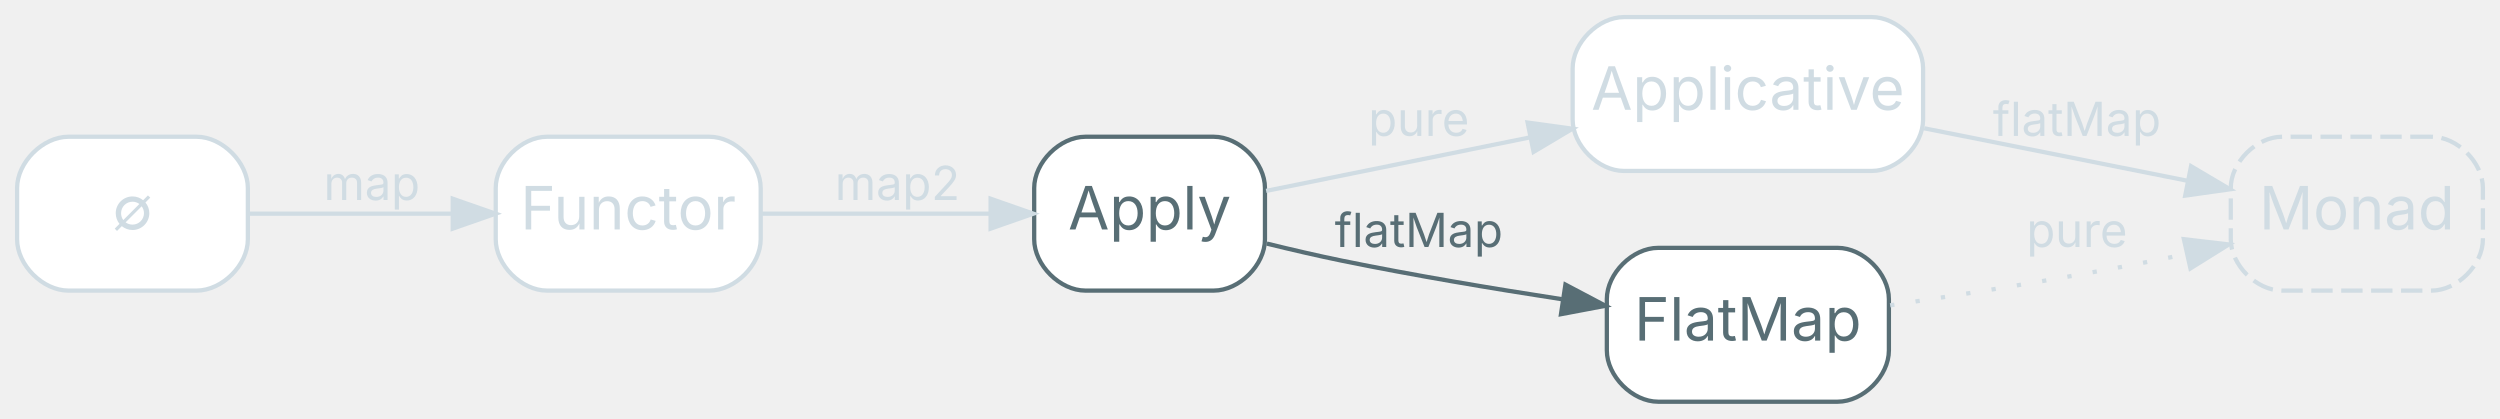
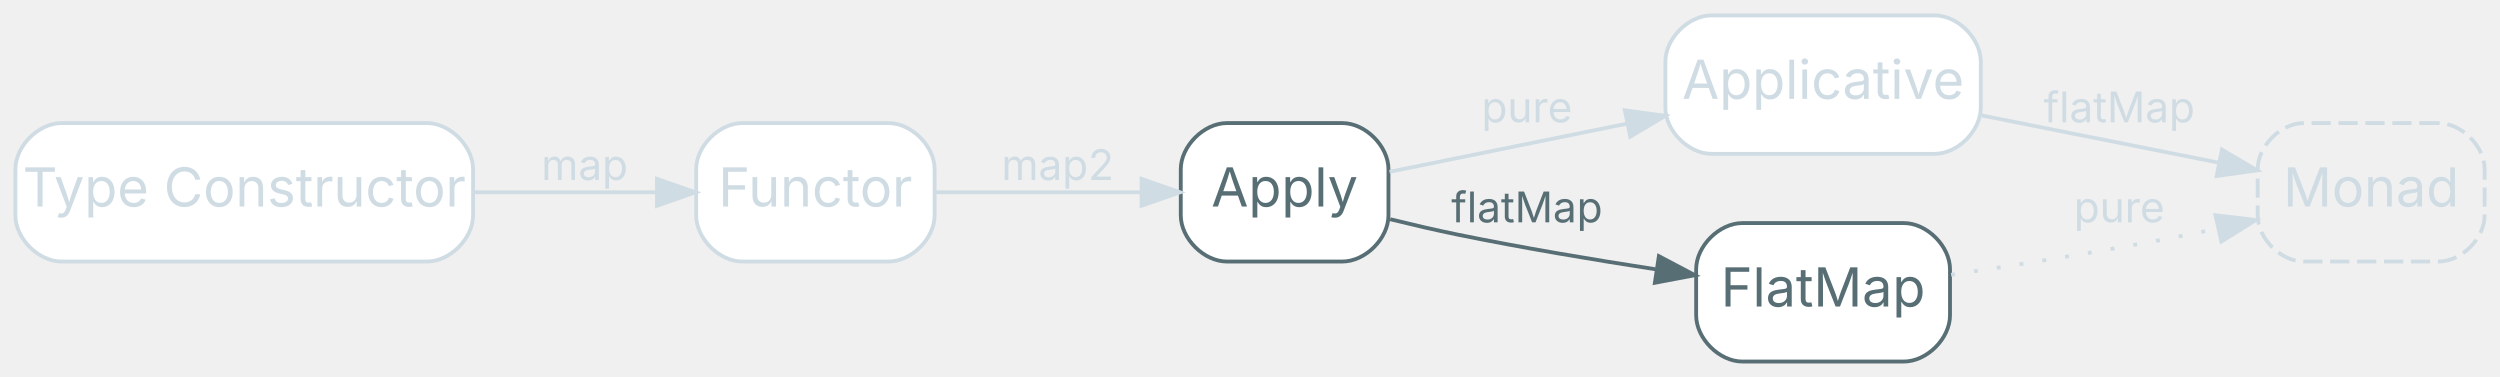
- <svg xmlns="http://www.w3.org/2000/svg" width="585pt" height="98pt" viewBox="0.00 0.00 585.00 98.00">
+ <svg xmlns="http://www.w3.org/2000/svg" width="650pt" height="98pt" viewBox="0.00 0.00 650.00 98.00">
  <g id="graph0" class="graph" transform="scale(1 1) rotate(0) translate(4 94)">
    <g id="node1" class="node disabled">
-       <path fill="#ffffff" stroke="#d0dce3" d="M42,-62C42,-62 12,-62 12,-62 6,-62 0,-56 0,-50 0,-50 0,-38 0,-38 0,-32 6,-26 12,-26 12,-26 42,-26 42,-26 48,-26 54,-32 54,-38 54,-38 54,-50 54,-50 54,-56 48,-62 42,-62" />
-       <text text-anchor="middle" x="27" y="-40.3" font-family="Inter,Arial" font-size="14.00" fill="#d0dce3">∅</text>
+       <path fill="#ffffff" stroke="#d0dce3" d="M107,-62C107,-62 12,-62 12,-62 6,-62 0,-56 0,-50 0,-50 0,-38 0,-38 0,-32 6,-26 12,-26 12,-26 107,-26 107,-26 113,-26 119,-32 119,-38 119,-38 119,-50 119,-50 119,-56 113,-62 107,-62" />
+       <text text-anchor="middle" x="59.5" y="-40.3" font-family="Inter,Arial" font-size="14.00" fill="#d0dce3">Type Constructor</text>
    </g>
    <g id="node2" class="node disabled">
-       <path fill="#ffffff" stroke="#d0dce3" d="M162,-62C162,-62 124,-62 124,-62 118,-62 112,-56 112,-50 112,-50 112,-38 112,-38 112,-32 118,-26 124,-26 124,-26 162,-26 162,-26 168,-26 174,-32 174,-38 174,-38 174,-50 174,-50 174,-56 168,-62 162,-62" />
-       <text text-anchor="middle" x="143" y="-40.3" font-family="Inter,Arial" font-size="14.00" fill="#d0dce3">Functor</text>
+       <path fill="#ffffff" stroke="#d0dce3" d="M227,-62C227,-62 189,-62 189,-62 183,-62 177,-56 177,-50 177,-50 177,-38 177,-38 177,-32 183,-26 189,-26 189,-26 227,-26 227,-26 233,-26 239,-32 239,-38 239,-38 239,-50 239,-50 239,-56 233,-62 227,-62" />
+       <text text-anchor="middle" x="208" y="-40.3" font-family="Inter,Arial" font-size="14.00" fill="#d0dce3">Functor</text>
    </g>
    <g id="edge1" class="edge disabled">
-       <path fill="none" stroke="#d0dce3" d="M54.15,-44C68.28,-44 86.03,-44 101.87,-44" />
-       <polygon fill="#d0dce3" stroke="#d0dce3" points="101.94,-47.5 111.94,-44 101.94,-40.5 101.94,-47.5" />
-       <text text-anchor="middle" x="83" y="-47.2" font-family="Inter,Arial" font-size="11.00" fill="#d0dce3">map</text>
+       <path fill="none" stroke="#d0dce3" d="M119.24,-44C135.13,-44 151.96,-44 166.59,-44" />
+       <polygon fill="#d0dce3" stroke="#d0dce3" points="166.81,-47.5 176.81,-44 166.81,-40.5 166.81,-47.5" />
+       <text text-anchor="middle" x="148" y="-47.2" font-family="Inter,Arial" font-size="11.00" fill="#d0dce3">map</text>
    </g>
    <g id="node3" class="node">
-       <path fill="#ffffff" stroke="#586e75" d="M280,-62C280,-62 250,-62 250,-62 244,-62 238,-56 238,-50 238,-50 238,-38 238,-38 238,-32 244,-26 250,-26 250,-26 280,-26 280,-26 286,-26 292,-32 292,-38 292,-38 292,-50 292,-50 292,-56 286,-62 280,-62" />
-       <text text-anchor="middle" x="265" y="-40.3" font-family="Inter,Arial" font-size="14.00" fill="#586e75">Apply</text>
+       <path fill="#ffffff" stroke="#586e75" d="M345,-62C345,-62 315,-62 315,-62 309,-62 303,-56 303,-50 303,-50 303,-38 303,-38 303,-32 309,-26 315,-26 315,-26 345,-26 345,-26 351,-26 357,-32 357,-38 357,-38 357,-50 357,-50 357,-56 351,-62 345,-62" />
+       <text text-anchor="middle" x="330" y="-40.3" font-family="Inter,Arial" font-size="14.00" fill="#586e75">Apply</text>
    </g>
    <g id="edge2" class="edge disabled">
-       <path fill="none" stroke="#d0dce3" d="M174.28,-44C190.5,-44 210.58,-44 227.64,-44" />
-       <polygon fill="#d0dce3" stroke="#d0dce3" points="227.8,-47.5 237.8,-44 227.8,-40.5 227.8,-47.5" />
-       <text text-anchor="middle" x="206" y="-47.2" font-family="Inter,Arial" font-size="11.00" fill="#d0dce3">map2</text>
+       <path fill="none" stroke="#d0dce3" d="M239.28,-44C255.5,-44 275.58,-44 292.64,-44" />
+       <polygon fill="#d0dce3" stroke="#d0dce3" points="292.8,-47.5 302.8,-44 292.8,-40.5 292.8,-47.5" />
+       <text text-anchor="middle" x="271" y="-47.2" font-family="Inter,Arial" font-size="11.00" fill="#d0dce3">map2</text>
    </g>
    <g id="node4" class="node disabled">
-       <path fill="#ffffff" stroke="#d0dce3" d="M434,-90C434,-90 376,-90 376,-90 370,-90 364,-84 364,-78 364,-78 364,-66 364,-66 364,-60 370,-54 376,-54 376,-54 434,-54 434,-54 440,-54 446,-60 446,-66 446,-66 446,-78 446,-78 446,-84 440,-90 434,-90" />
-       <text text-anchor="middle" x="405" y="-68.3" font-family="Inter,Arial" font-size="14.00" fill="#d0dce3">Applicative</text>
+       <path fill="#ffffff" stroke="#d0dce3" d="M499,-90C499,-90 441,-90 441,-90 435,-90 429,-84 429,-78 429,-78 429,-66 429,-66 429,-60 435,-54 441,-54 441,-54 499,-54 499,-54 505,-54 511,-60 511,-66 511,-66 511,-78 511,-78 511,-84 505,-90 499,-90" />
+       <text text-anchor="middle" x="470" y="-68.3" font-family="Inter,Arial" font-size="14.00" fill="#d0dce3">Applicative</text>
    </g>
    <g id="edge3" class="edge disabled">
-       <path fill="none" stroke="#d0dce3" d="M292.28,-49.33C309.69,-52.86 333.07,-57.61 353.95,-61.84" />
-       <polygon fill="#d0dce3" stroke="#d0dce3" points="353.46,-65.32 363.96,-63.88 354.86,-58.46 353.46,-65.32" />
-       <text text-anchor="middle" x="328" y="-62.2" font-family="Inter,Arial" font-size="11.00" fill="#d0dce3">pure</text>
+       <path fill="none" stroke="#d0dce3" d="M357.28,-49.33C374.69,-52.86 398.07,-57.61 418.95,-61.84" />
+       <polygon fill="#d0dce3" stroke="#d0dce3" points="418.46,-65.32 428.96,-63.88 419.86,-58.46 418.46,-65.32" />
+       <text text-anchor="middle" x="393" y="-62.2" font-family="Inter,Arial" font-size="11.00" fill="#d0dce3">pure</text>
    </g>
    <g id="node5" class="node">
-       <path fill="#ffffff" stroke="#586e75" d="M426,-36C426,-36 384,-36 384,-36 378,-36 372,-30 372,-24 372,-24 372,-12 372,-12 372,-6 378,0 384,0 384,0 426,0 426,0 432,0 438,-6 438,-12 438,-12 438,-24 438,-24 438,-30 432,-36 426,-36" />
-       <text text-anchor="middle" x="405" y="-14.3" font-family="Inter,Arial" font-size="14.00" fill="#586e75">FlatMap</text>
+       <path fill="#ffffff" stroke="#586e75" d="M491,-36C491,-36 449,-36 449,-36 443,-36 437,-30 437,-24 437,-24 437,-12 437,-12 437,-6 443,0 449,0 449,0 491,0 491,0 497,0 503,-6 503,-12 503,-12 503,-24 503,-24 503,-30 497,-36 491,-36" />
+       <text text-anchor="middle" x="470" y="-14.3" font-family="Inter,Arial" font-size="14.00" fill="#586e75">FlatMap</text>
    </g>
    <g id="edge4" class="edge">
-       <path fill="none" stroke="#586e75" d="M292.44,-37C298.21,-35.58 304.29,-34.17 310,-33 326.74,-29.58 345.28,-26.48 361.44,-23.99" />
-       <polygon fill="#586e75" stroke="#586e75" points="362.31,-27.4 371.68,-22.45 361.27,-20.48 362.31,-27.4" />
-       <text text-anchor="middle" x="328" y="-36.2" font-family="Inter,Arial" font-size="11.00" fill="#586e75">flatMap</text>
+       <path fill="none" stroke="#586e75" d="M357.44,-37C363.21,-35.58 369.29,-34.17 375,-33 391.74,-29.58 410.28,-26.48 426.44,-23.99" />
+       <polygon fill="#586e75" stroke="#586e75" points="427.31,-27.4 436.68,-22.45 426.27,-20.48 427.31,-27.4" />
+       <text text-anchor="middle" x="393" y="-36.2" font-family="Inter,Arial" font-size="11.00" fill="#586e75">flatMap</text>
    </g>
    <g id="node6" class="node impossible,disabled">
-       <path fill="none" stroke="#d0dce3" stroke-dasharray="5,2" d="M565,-62C565,-62 530,-62 530,-62 524,-62 518,-56 518,-50 518,-50 518,-38 518,-38 518,-32 524,-26 530,-26 530,-26 565,-26 565,-26 571,-26 577,-32 577,-38 577,-38 577,-50 577,-50 577,-56 571,-62 565,-62" />
-       <text text-anchor="middle" x="547.5" y="-40.3" font-family="Inter,Arial" font-size="14.00" fill="#d0dce3">Monad</text>
+       <path fill="none" stroke="#d0dce3" stroke-dasharray="5,2" d="M630,-62C630,-62 595,-62 595,-62 589,-62 583,-56 583,-50 583,-50 583,-38 583,-38 583,-32 589,-26 595,-26 595,-26 630,-26 630,-26 636,-26 642,-32 642,-38 642,-38 642,-50 642,-50 642,-56 636,-62 630,-62" />
+       <text text-anchor="middle" x="612.5" y="-40.3" font-family="Inter,Arial" font-size="14.00" fill="#d0dce3">Monad</text>
    </g>
    <g id="edge5" class="edge disabled">
-       <path fill="none" stroke="#d0dce3" d="M446.26,-63.98C465.65,-60.11 488.78,-55.5 507.93,-51.69" />
-       <polygon fill="#d0dce3" stroke="#d0dce3" points="508.71,-55.1 517.83,-49.71 507.34,-48.23 508.71,-55.1" />
-       <text text-anchor="middle" x="482" y="-62.2" font-family="Inter,Arial" font-size="11.00" fill="#d0dce3">flatMap</text>
+       <path fill="none" stroke="#d0dce3" d="M511.26,-63.98C530.65,-60.11 553.78,-55.5 572.93,-51.69" />
+       <polygon fill="#d0dce3" stroke="#d0dce3" points="573.71,-55.1 582.83,-49.71 572.34,-48.23 573.71,-55.1" />
+       <text text-anchor="middle" x="547" y="-62.2" font-family="Inter,Arial" font-size="11.00" fill="#d0dce3">flatMap</text>
    </g>
    <g id="edge6" class="edge impossible,disabled">
-       <path fill="none" stroke="#d0dce3" stroke-dasharray="1,5" d="M438.3,-22.55C456.48,-25.26 479.57,-28.96 500,-33 502.49,-33.49 505.05,-34.03 507.63,-34.58" />
-       <polygon fill="#d0dce3" stroke="#d0dce3" points="507.03,-38.03 517.55,-36.8 508.56,-31.2 507.03,-38.03" />
-       <text text-anchor="middle" x="482" y="-36.2" font-family="Inter,Arial" font-size="11.00" fill="#d0dce3">pure</text>
+       <path fill="none" stroke="#d0dce3" stroke-dasharray="1,5" d="M503.3,-22.55C521.48,-25.26 544.57,-28.96 565,-33 567.49,-33.49 570.05,-34.03 572.63,-34.58" />
+       <polygon fill="#d0dce3" stroke="#d0dce3" points="572.03,-38.03 582.55,-36.8 573.56,-31.2 572.03,-38.03" />
+       <text text-anchor="middle" x="547" y="-36.2" font-family="Inter,Arial" font-size="11.00" fill="#d0dce3">pure</text>
    </g>
  </g>
</svg>
